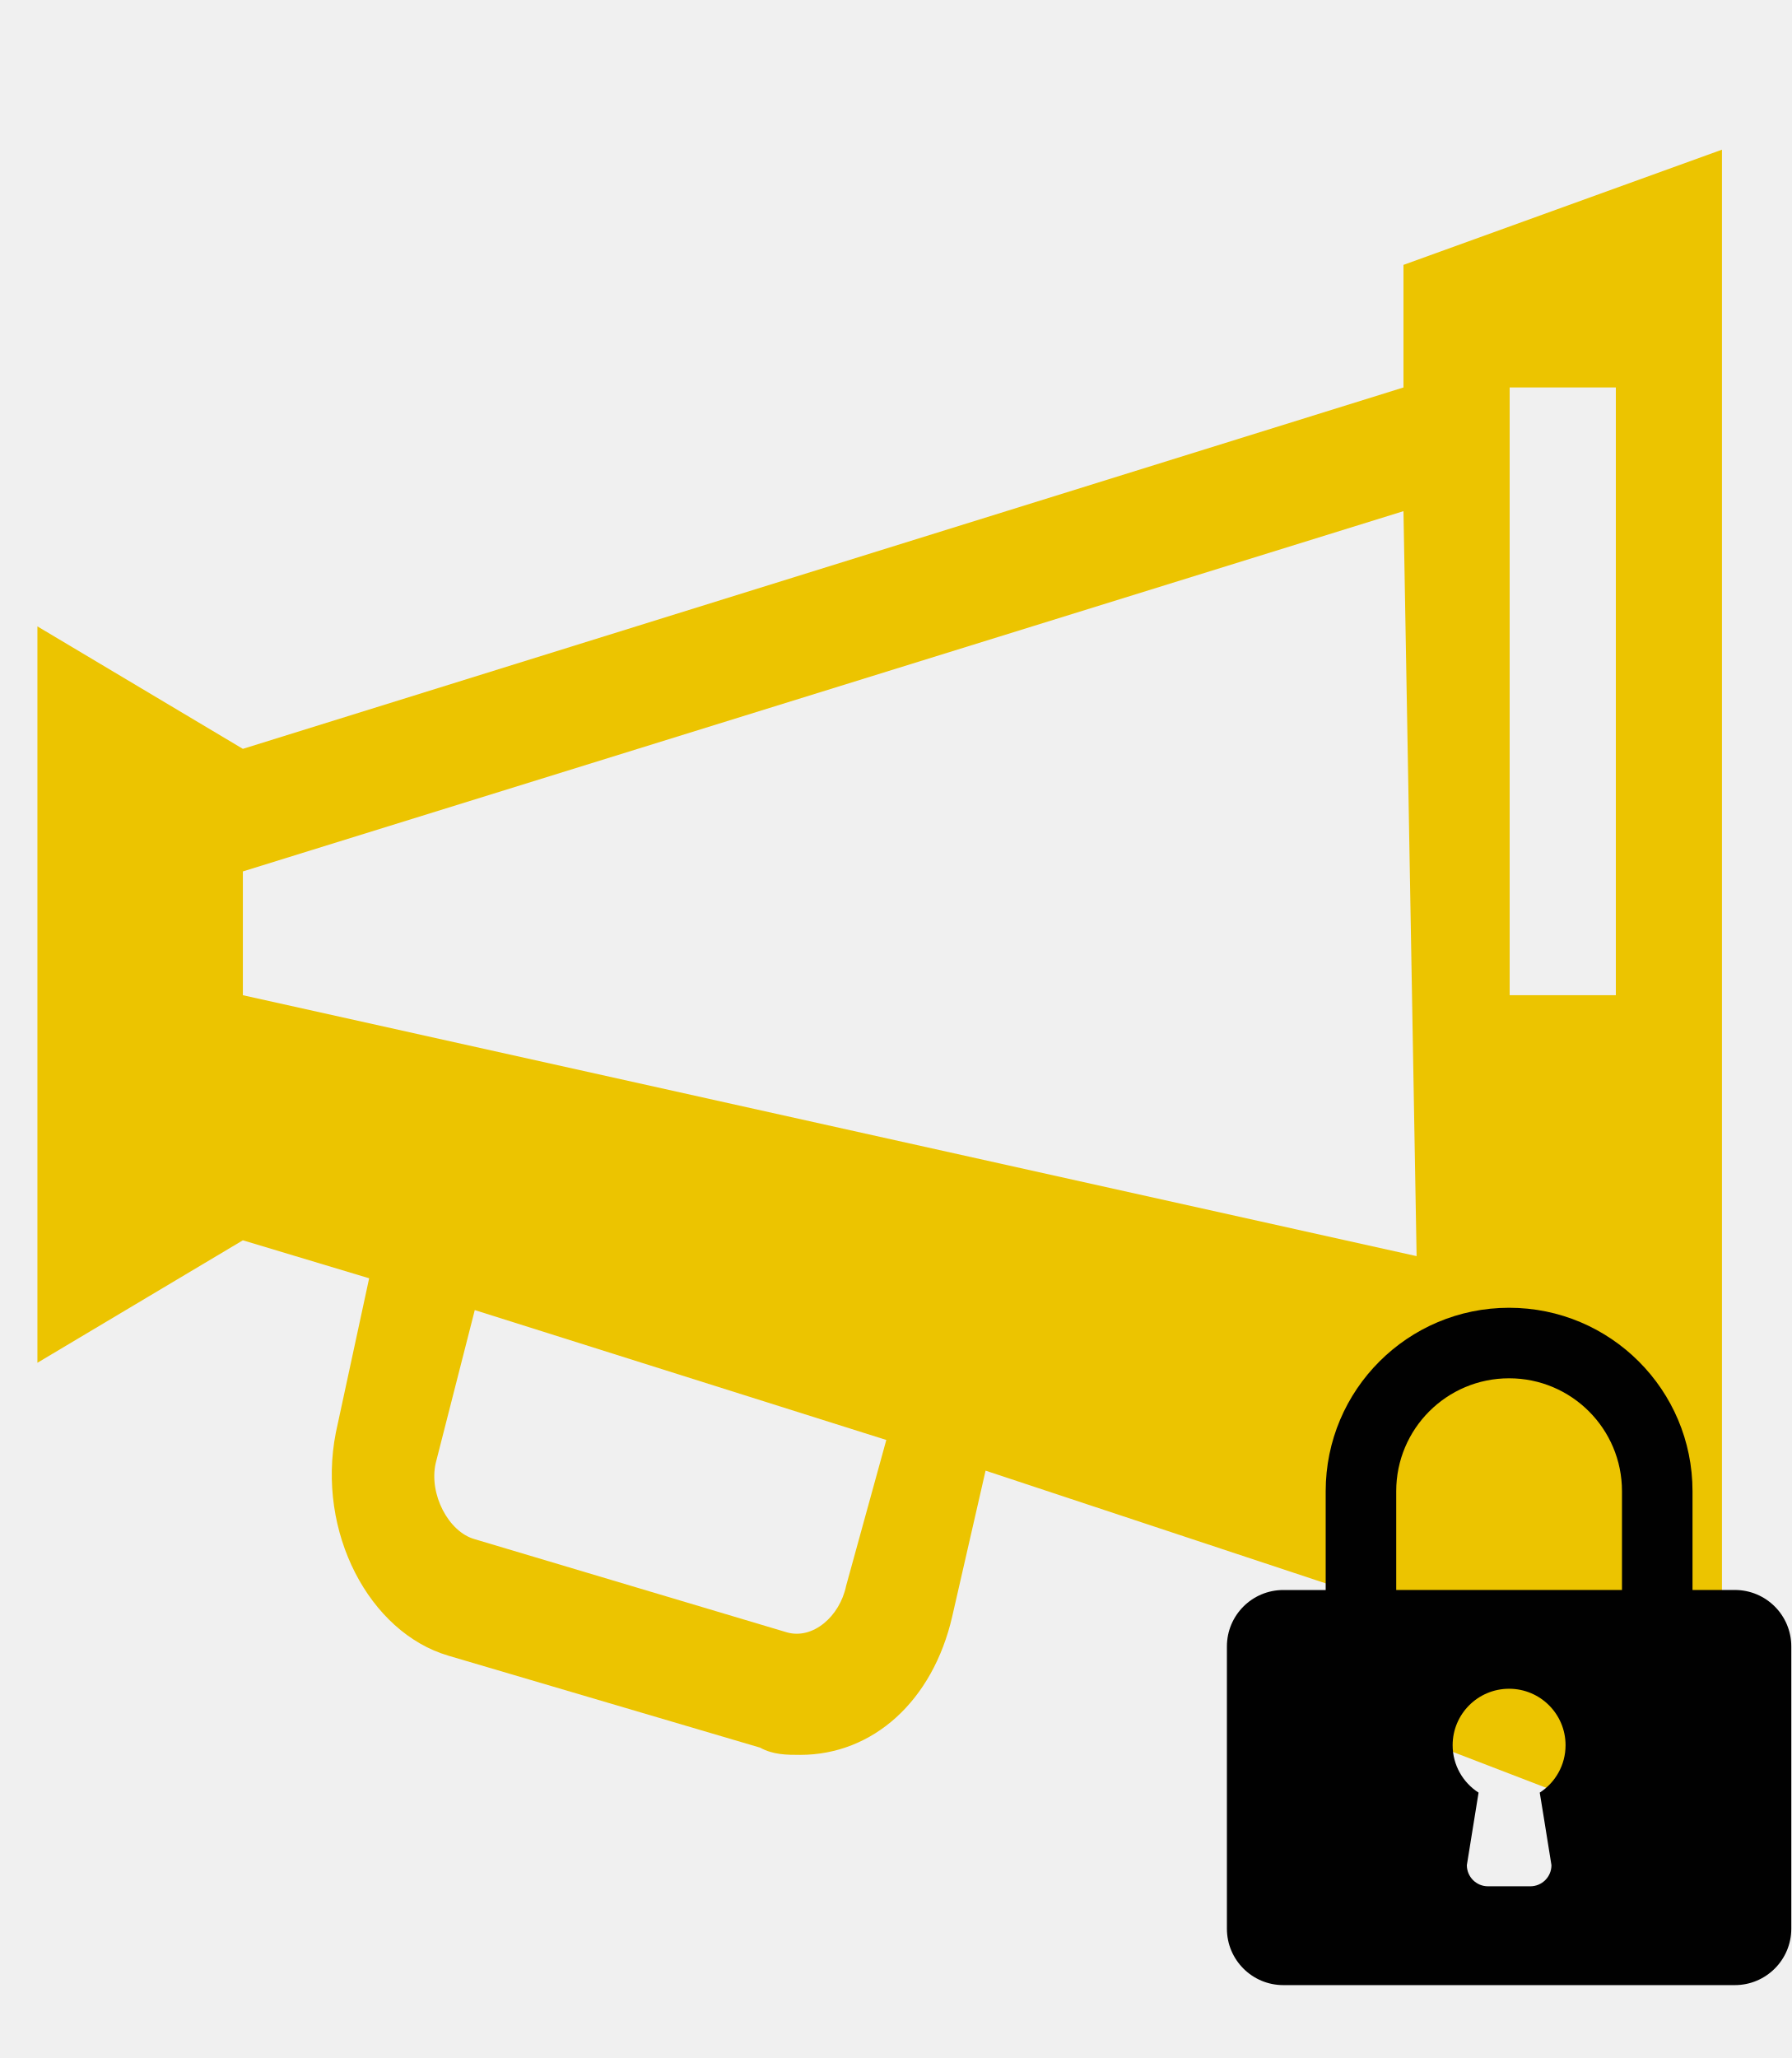
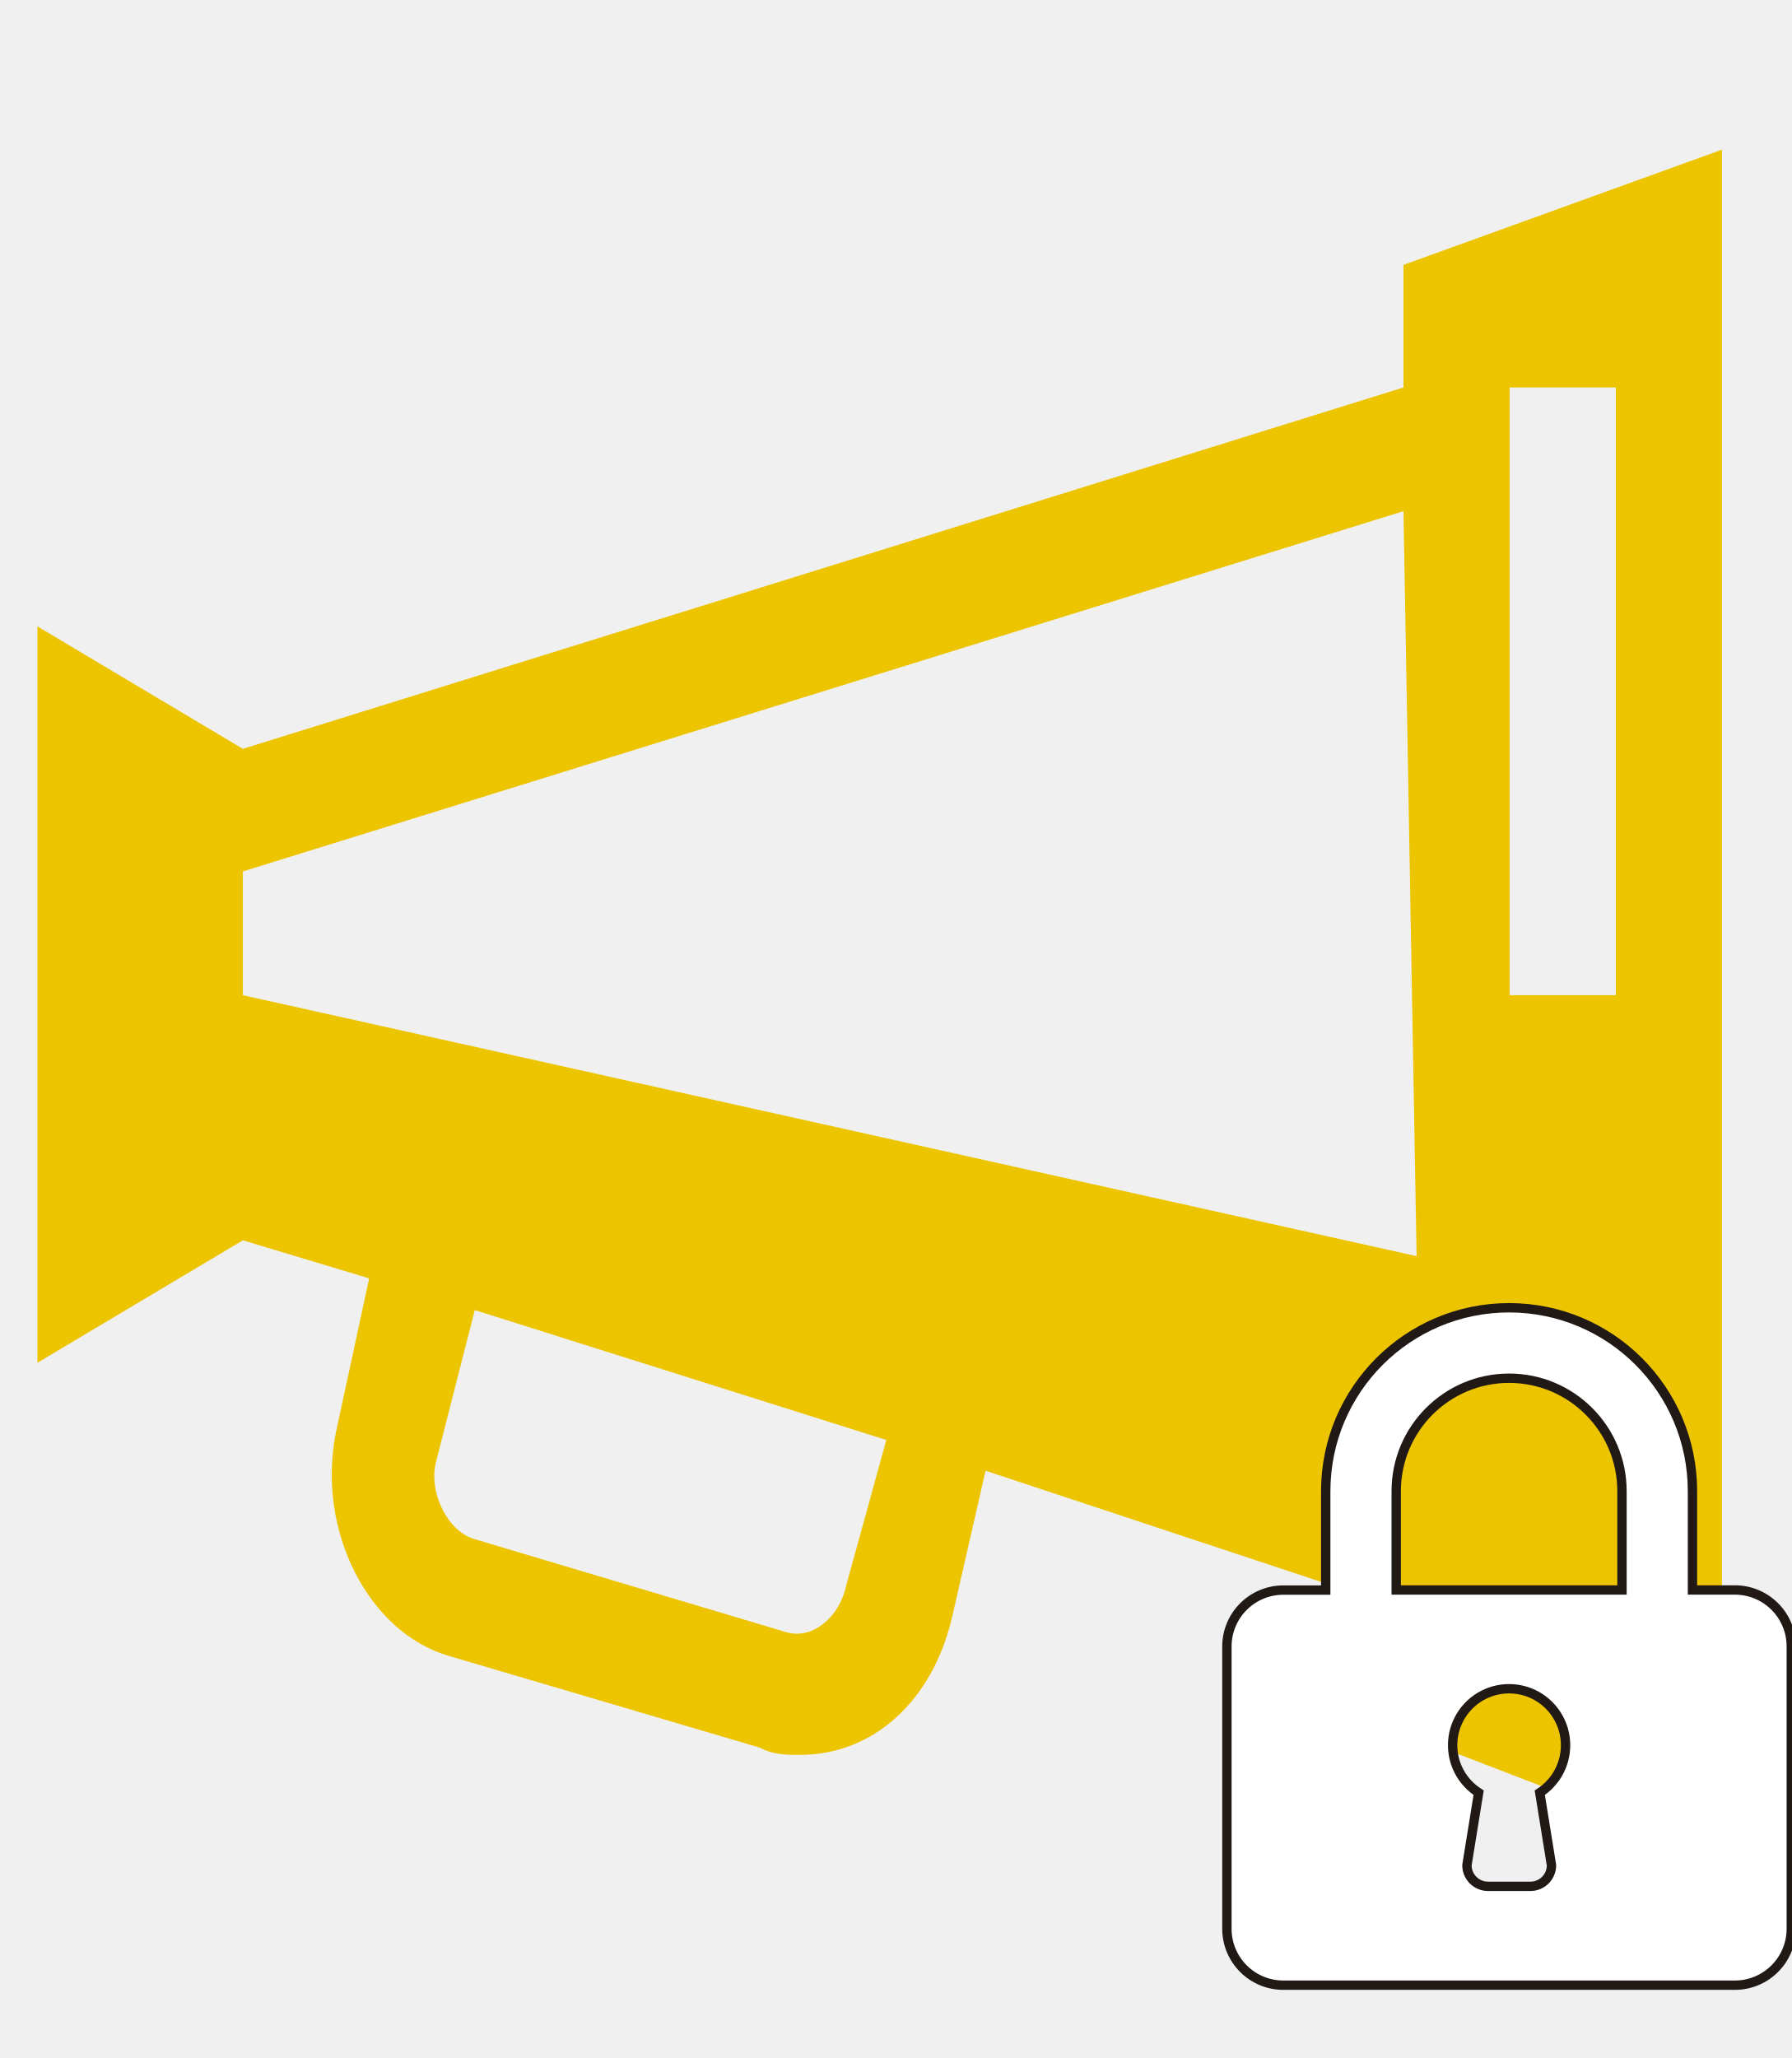
<svg xmlns="http://www.w3.org/2000/svg" version="1.1" id="Capa_1" x="0px" y="0px" width="47.875px" height="55px" viewBox="0 0 47.875 55" enable-background="new 0 0 47.875 55" xml:space="preserve">
  <g>
-     <path fill="#ECC400" d="M37.51,7.079v3.276L6.491,20.013L1,16.74v19.68l5.491-3.273l3.375,1.015l-0.89,4.125   c-0.522,2.651,0.89,5.338,3.007,5.961l8.33,2.457c0.353,0.194,0.719,0.194,1.072,0.194c1.948,0,3.545-1.44,4.065-3.7l0.891-3.896   l11.168,3.701v3.308l8.513,3.274V4L37.51,7.079z M22.614,42.381c-0.169,0.818-0.889,1.441-1.582,1.244l-8.343-2.49   c-0.706-0.195-1.229-1.209-1.045-2.029l1.045-4.094l10.999,3.471L22.614,42.381z M37.861,33.57l-31.37-6.973v-3.308l31.019-9.628   L37.861,33.57z M43.186,26.597h-2.838V10.354h2.838V26.597z" />
+     <path fill="#ECC400" d="M37.51,7.079v3.276L6.491,20.013L1,16.74v19.68l5.491-3.273l3.375,1.017l-0.89,4.125   c-0.522,2.649,0.89,5.338,3.007,5.961l8.33,2.457c0.353,0.192,0.719,0.192,1.072,0.192c1.948,0,3.545-1.438,4.065-3.698   l0.891-3.896l11.168,3.7v3.31l8.513,3.272V4L37.51,7.079z M22.614,42.381c-0.169,0.818-0.889,1.441-1.582,1.244l-8.343-2.49   c-0.706-0.195-1.229-1.209-1.045-2.029l1.045-4.094l10.999,3.471L22.614,42.381z M37.861,33.57l-31.37-6.973v-3.308l31.019-9.628   L37.861,33.57z M43.186,26.597h-2.838V10.354h2.838V26.597z" />
  </g>
-   <path fill="#010101" d="M35.431,39.853v2.64h-1.132c-0.833,0-1.508,0.675-1.508,1.508v7.543c0,0.833,0.675,1.508,1.508,1.508h12.067  c0.834,0,1.509-0.675,1.509-1.508V44c0-0.833-0.675-1.508-1.509-1.508h-1.131v-2.64c0-2.708-2.195-4.902-4.902-4.902  S35.431,37.145,35.431,39.853z M37.316,42.492v-2.64c0-1.667,1.35-3.017,3.017-3.017s3.017,1.35,3.017,3.017v2.64H37.316z   M38.824,46.641c0-0.834,0.676-1.509,1.509-1.509s1.509,0.675,1.509,1.509c0,0.531-0.275,0.999-0.69,1.267  c0,0,0.147,0.891,0.313,1.938c0,0.313-0.252,0.565-0.565,0.565h-1.131c-0.313,0-0.565-0.253-0.565-0.565l0.313-1.938  C39.1,47.64,38.824,47.172,38.824,46.641z" />
+   <path fill="#FFFFFF" stroke="#211915" stroke-width="0.25" stroke-miterlimit="10" d="M35.432,39.854v2.641h-1.133  c-0.833,0-1.508,0.675-1.508,1.508v7.543c0,0.833,0.675,1.508,1.508,1.508h12.067c0.834,0,1.509-0.675,1.509-1.508V44  c0-0.833-0.675-1.508-1.509-1.508h-1.132v-2.641c0-2.707-2.194-4.901-4.901-4.901S35.432,37.145,35.432,39.854z M37.316,42.492  v-2.641c0-1.666,1.35-3.018,3.017-3.018s3.017,1.352,3.017,3.018v2.641H37.316z M38.824,46.641c0-0.834,0.676-1.509,1.509-1.509  s1.509,0.675,1.509,1.509c0,0.531-0.275,1-0.689,1.269c0,0,0.146,0.891,0.313,1.938c0,0.313-0.252,0.564-0.563,0.564H39.77  c-0.313,0-0.564-0.253-0.564-0.564l0.313-1.938C39.1,47.641,38.824,47.172,38.824,46.641z" />
</svg>
